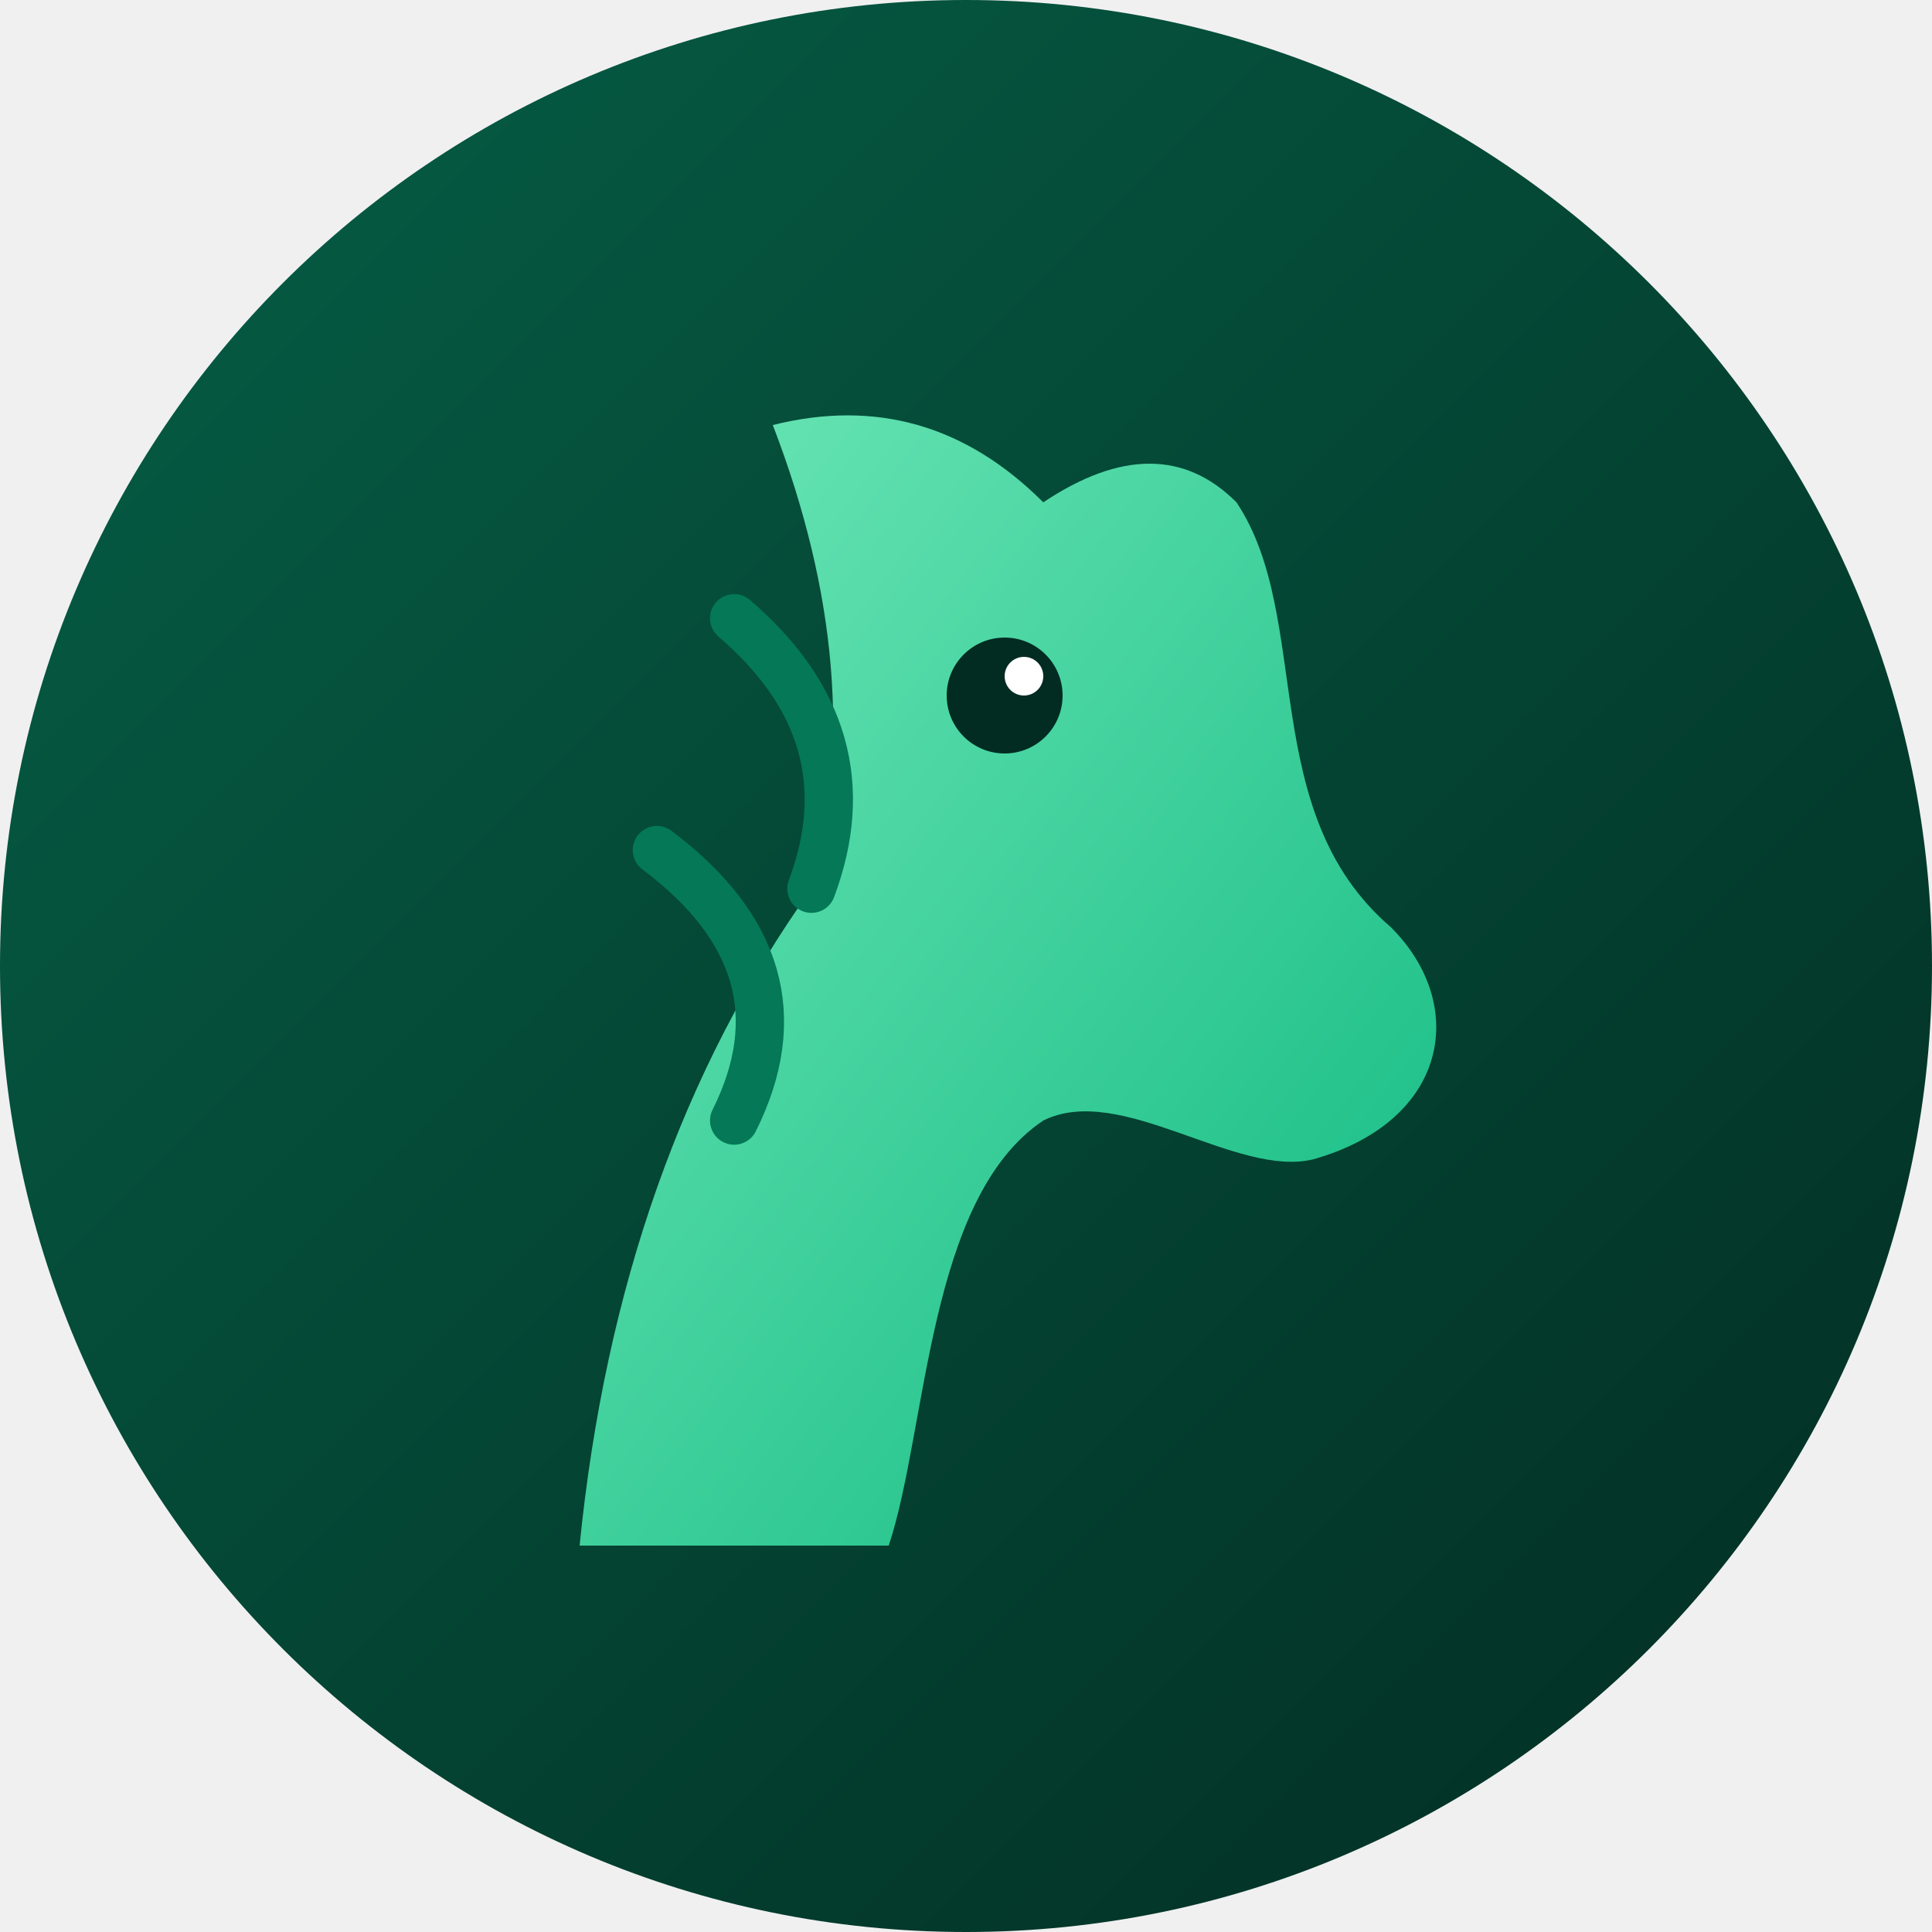
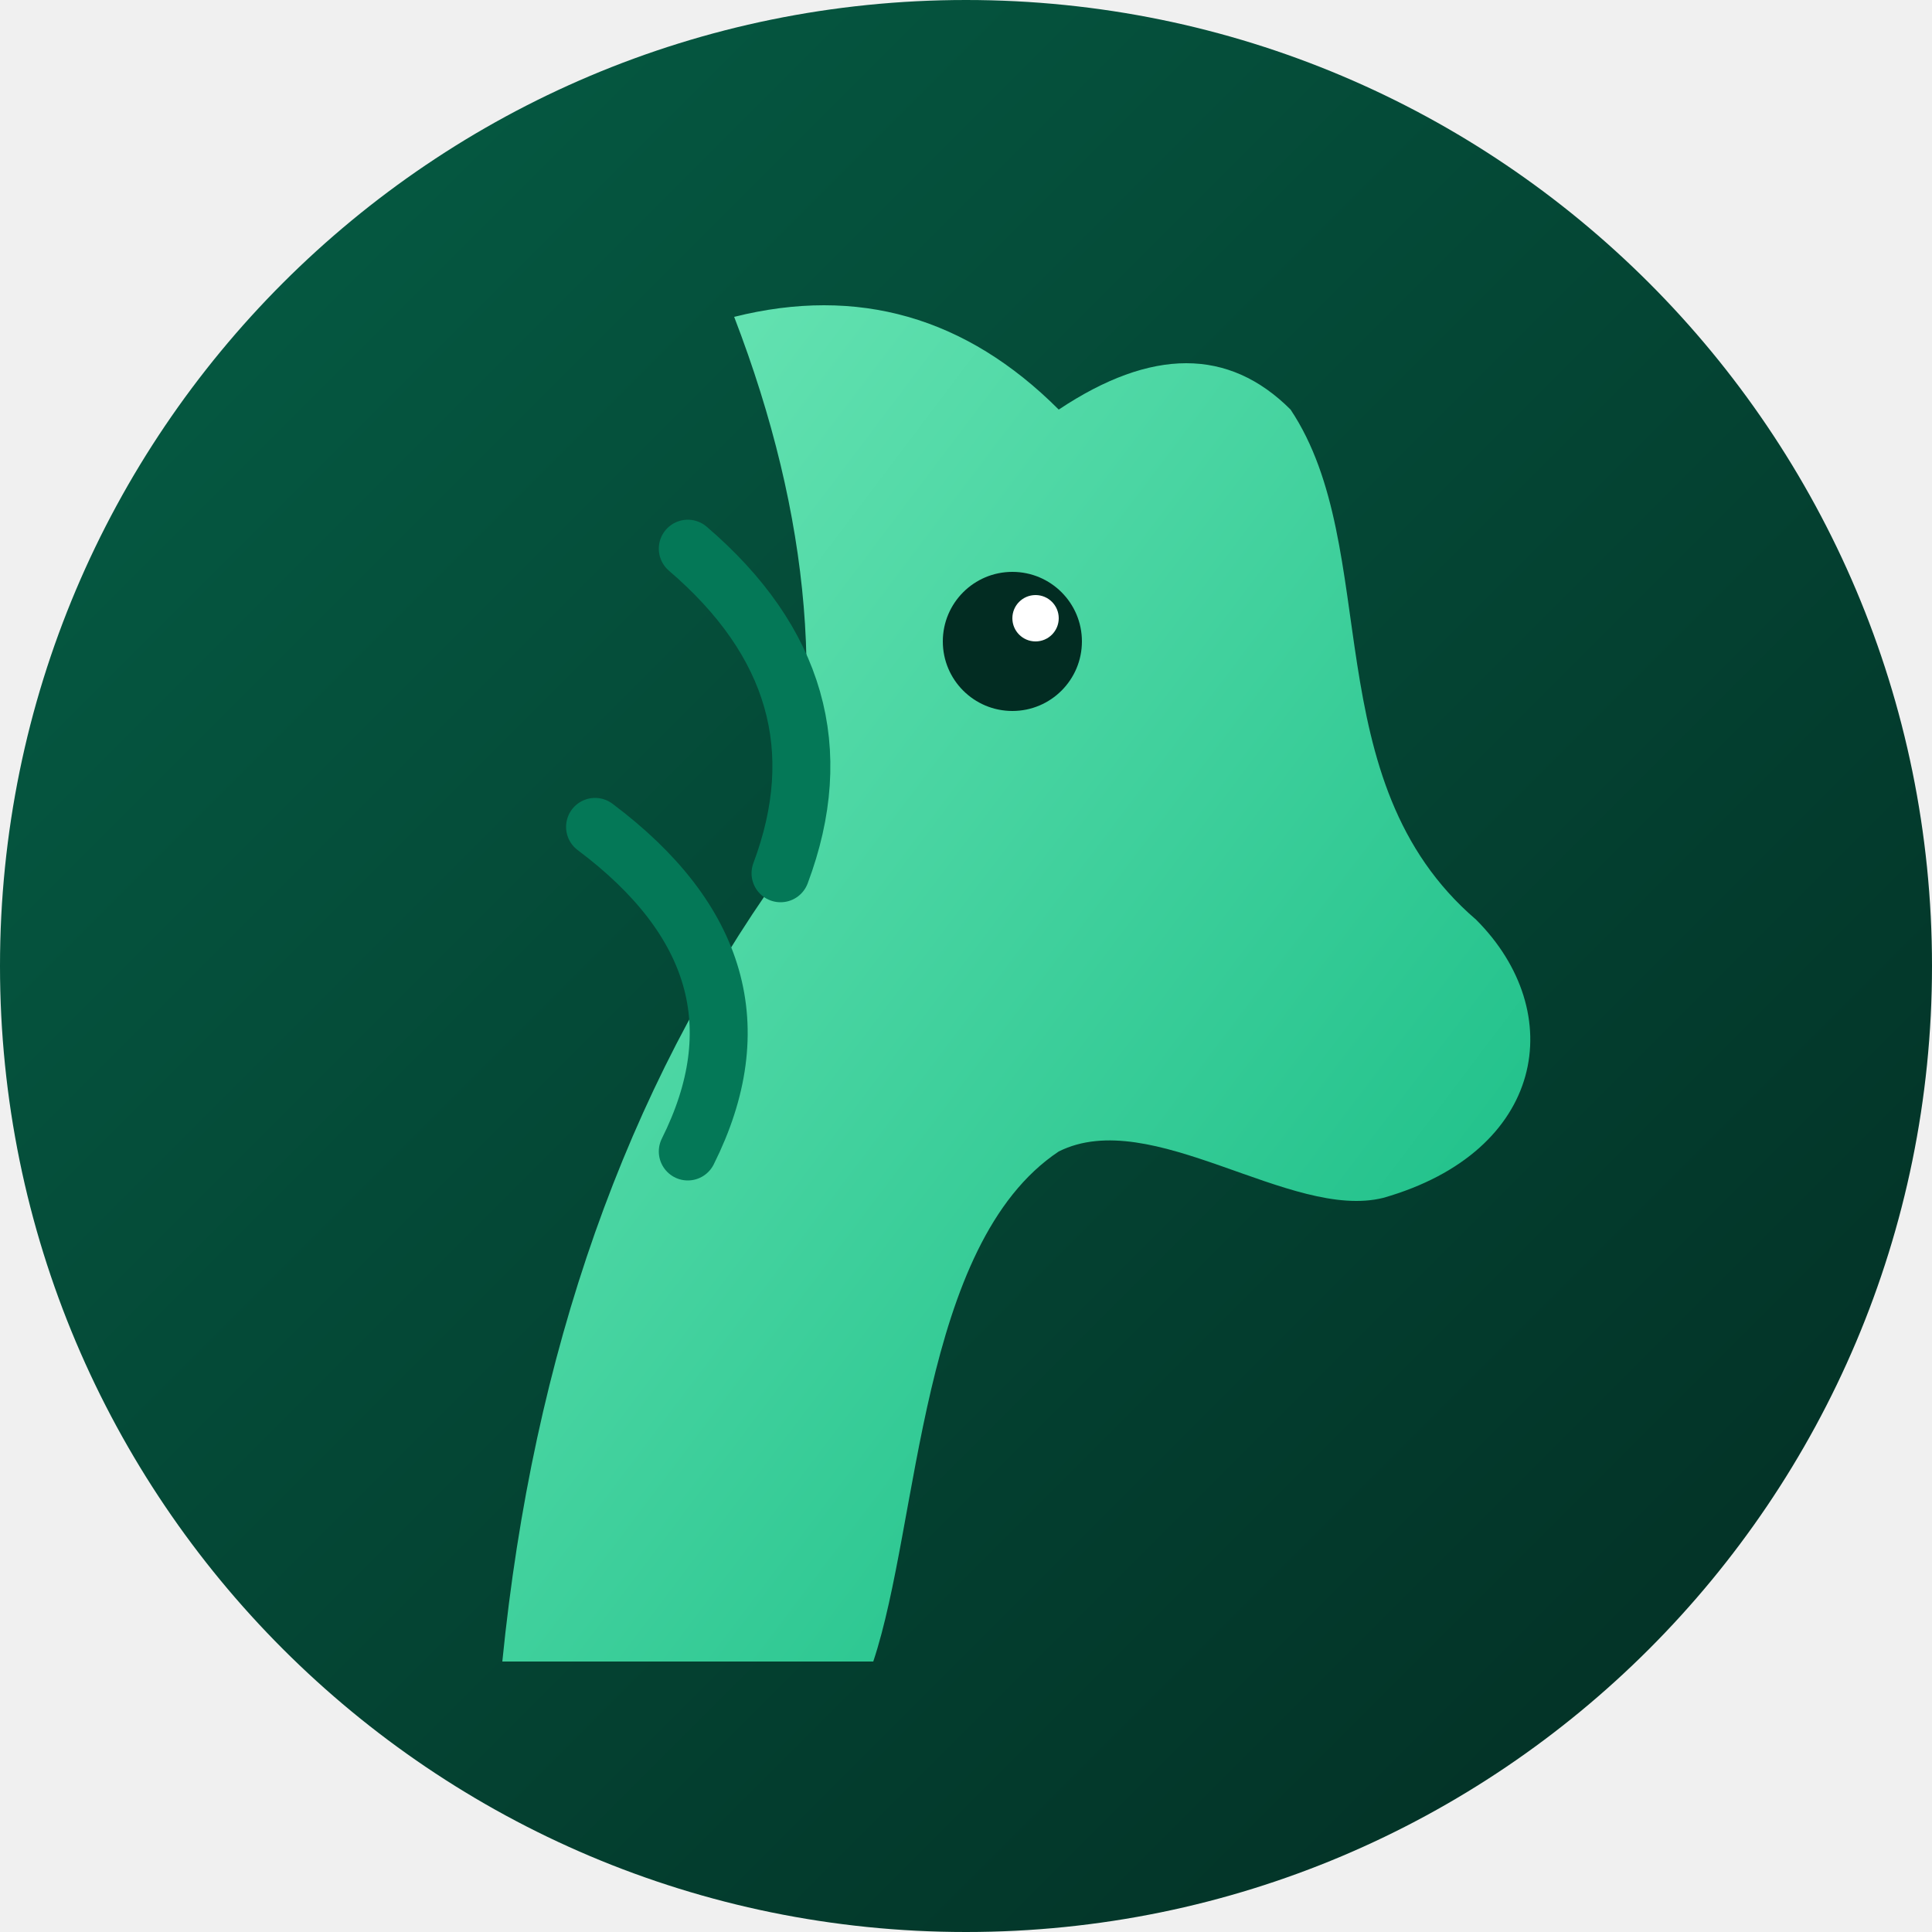
<svg xmlns="http://www.w3.org/2000/svg" viewBox="0 0 100 100">
  <defs>
    <linearGradient id="bg-knight" x1="0%" y1="0%" x2="100%" y2="100%">
      <stop offset="0%" stop-color="#065f46" />
      <stop offset="100%" stop-color="#022c22" />
    </linearGradient>
    <linearGradient id="emerald" x1="0%" y1="0%" x2="100%" y2="100%">
      <stop offset="0%" stop-color="#6ee7b7" />
      <stop offset="100%" stop-color="#10b981" />
    </linearGradient>
  </defs>
  <rect width="100" height="100" rx="50" fill="url(#bg-knight)" />
-   <path d="M30 80 Q32 60 42 46 Q45 35 40 22 Q48 20 54 26 Q60 22 64 26 C68 32 65 42 72 48 C76 52 75 58 68 60 C64 61 58 56 54 58 C48 62 48 74 46 80 Z" fill="url(#emerald)" />
-   <circle cx="52" cy="36" r="3" fill="#022c22" />
-   <circle cx="53" cy="35" r="1" fill="#ffffff" />
-   <path d="M38 32 Q45 38 42 46 M34 44 Q42 50 38 58" stroke="#047857" stroke-width="2.5" fill="none" stroke-linecap="round" />
+   <g transform="translate(50, 50) scale(1.2) translate(-50, -50)">
+     <path d="M30 80 Q32 60 42 46 Q45 35 40 22 Q48 20 54 26 Q60 22 64 26 C68 32 65 42 72 48 C76 52 75 58 68 60 C64 61 58 56 54 58 C48 62 48 74 46 80 Z" fill="url(#emerald)" />
+     <circle cx="52" cy="36" r="3" fill="#022c22" />
+     <circle cx="53" cy="35" r="1" fill="#ffffff" />
+     <path d="M38 32 Q45 38 42 46 M34 44 Q42 50 38 58" stroke="#047857" stroke-width="2.5" fill="none" stroke-linecap="round" />
+   </g>
</svg>
